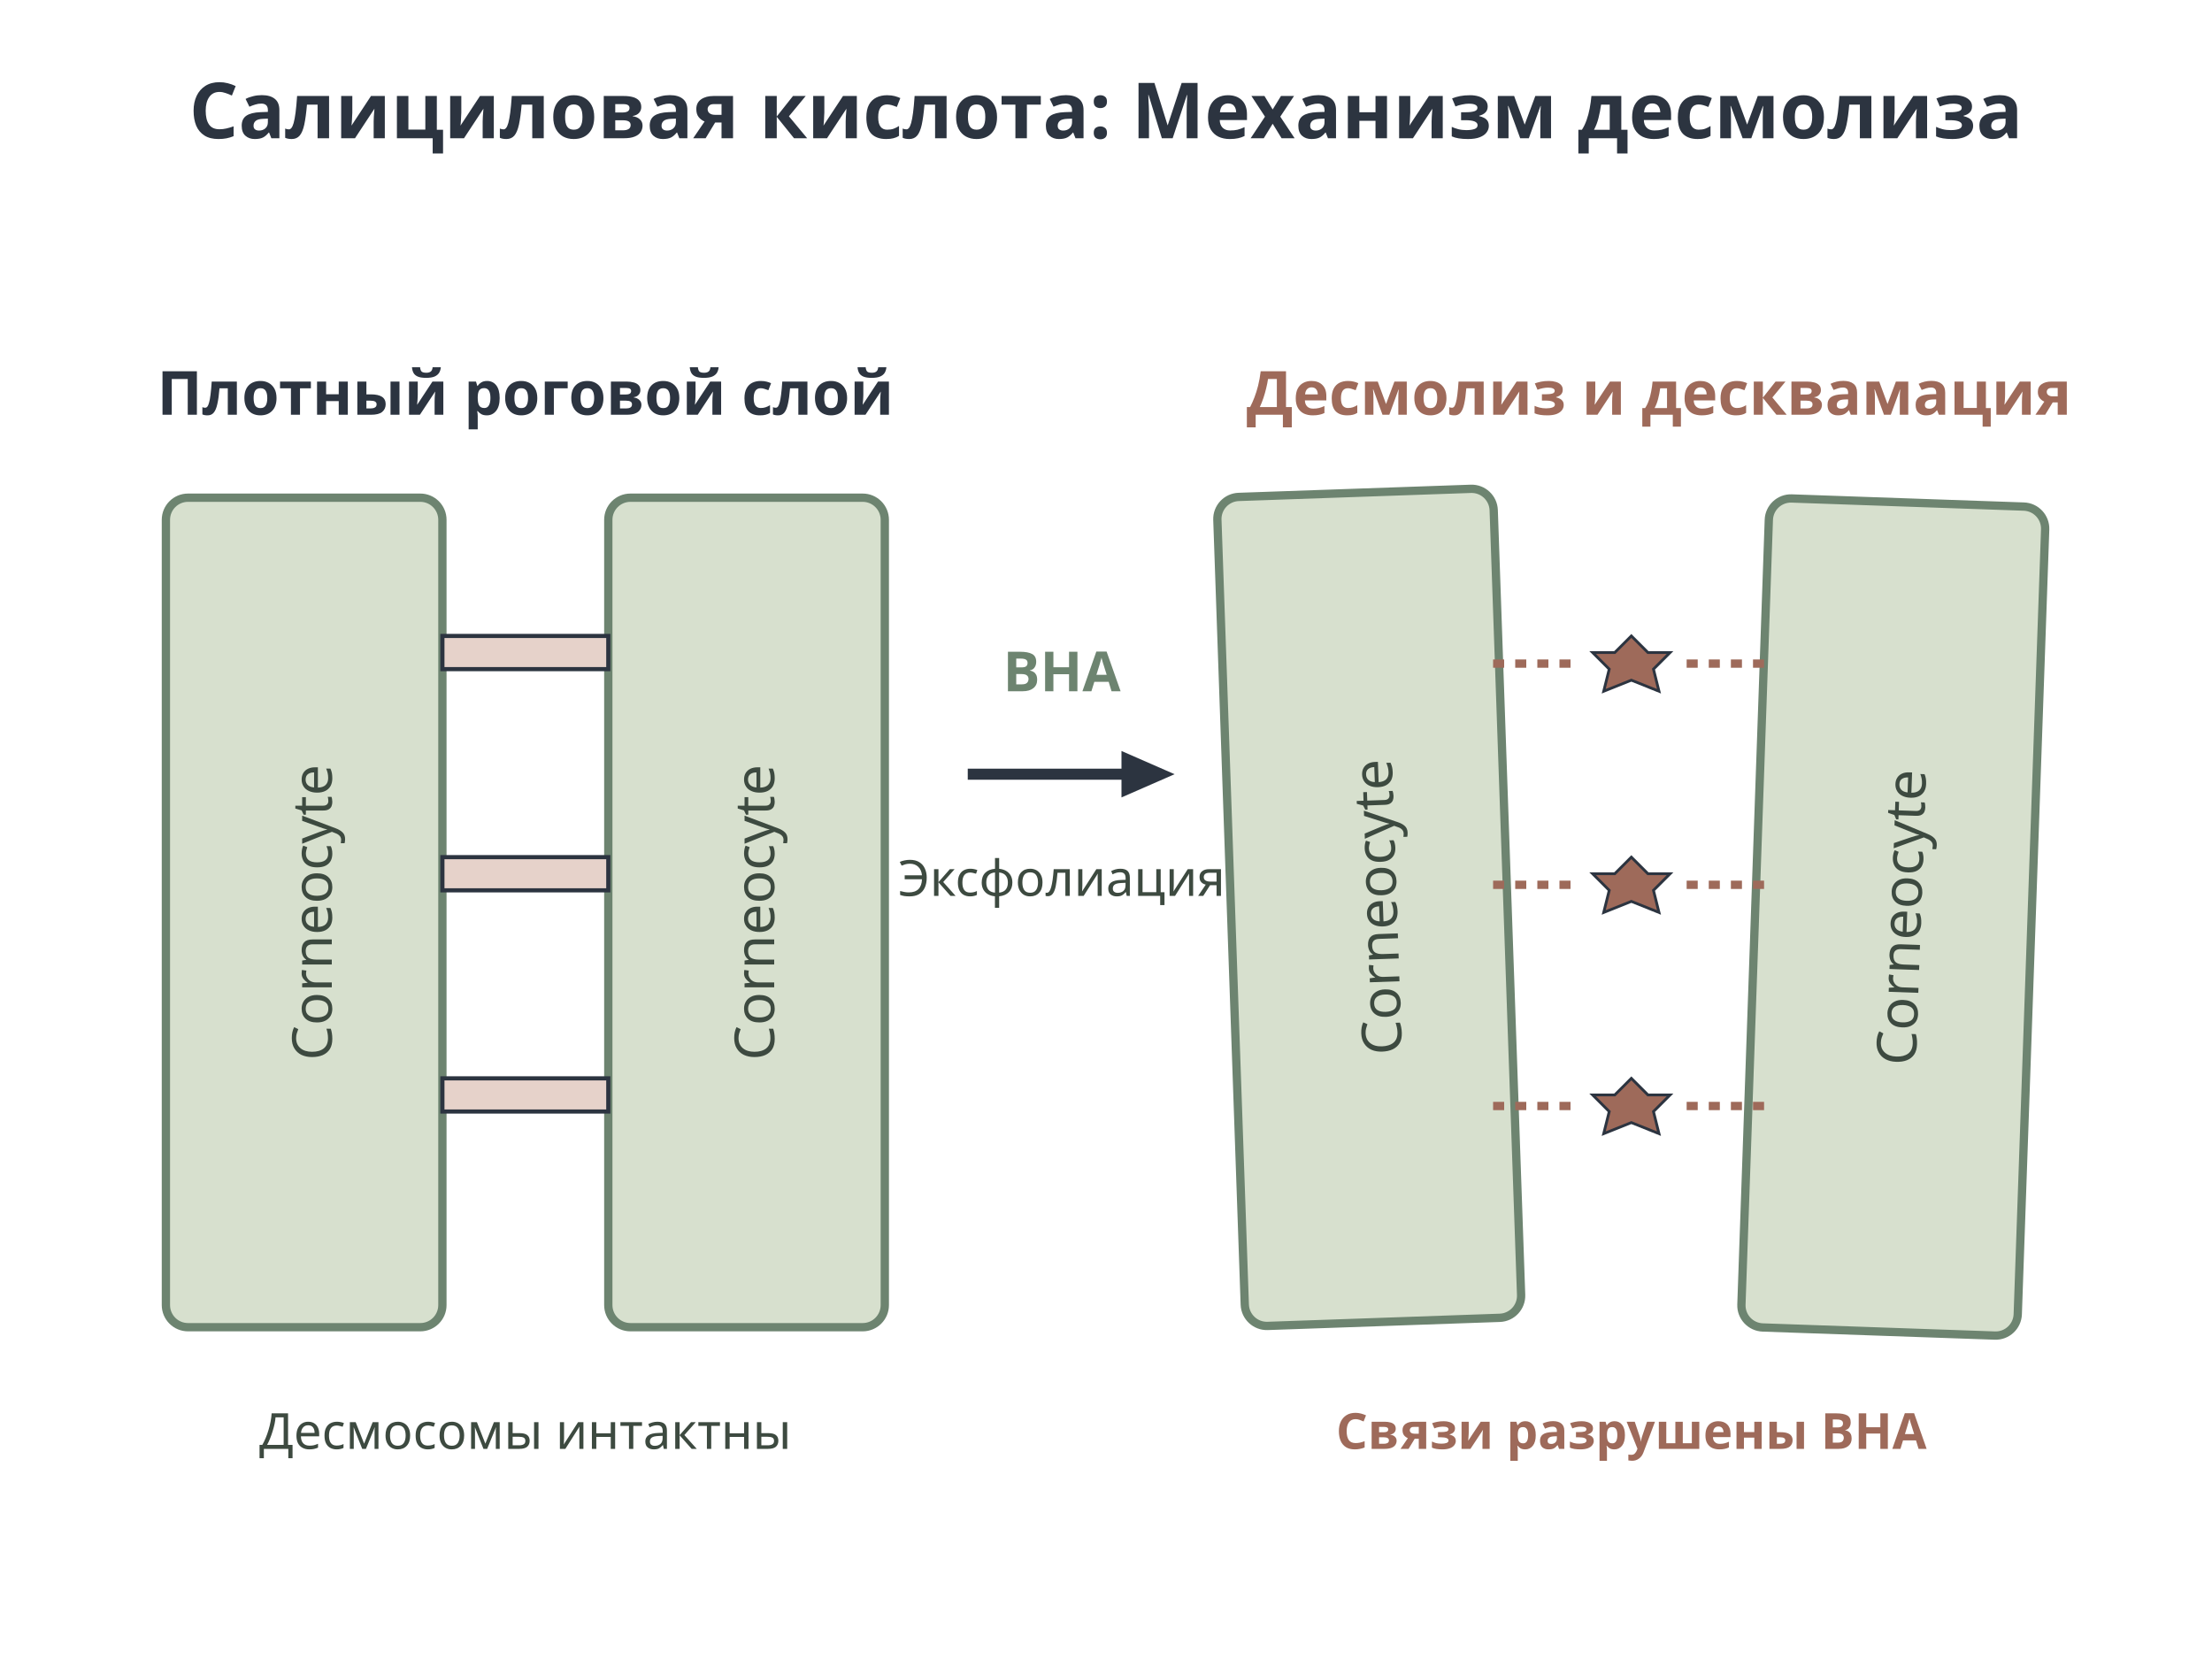
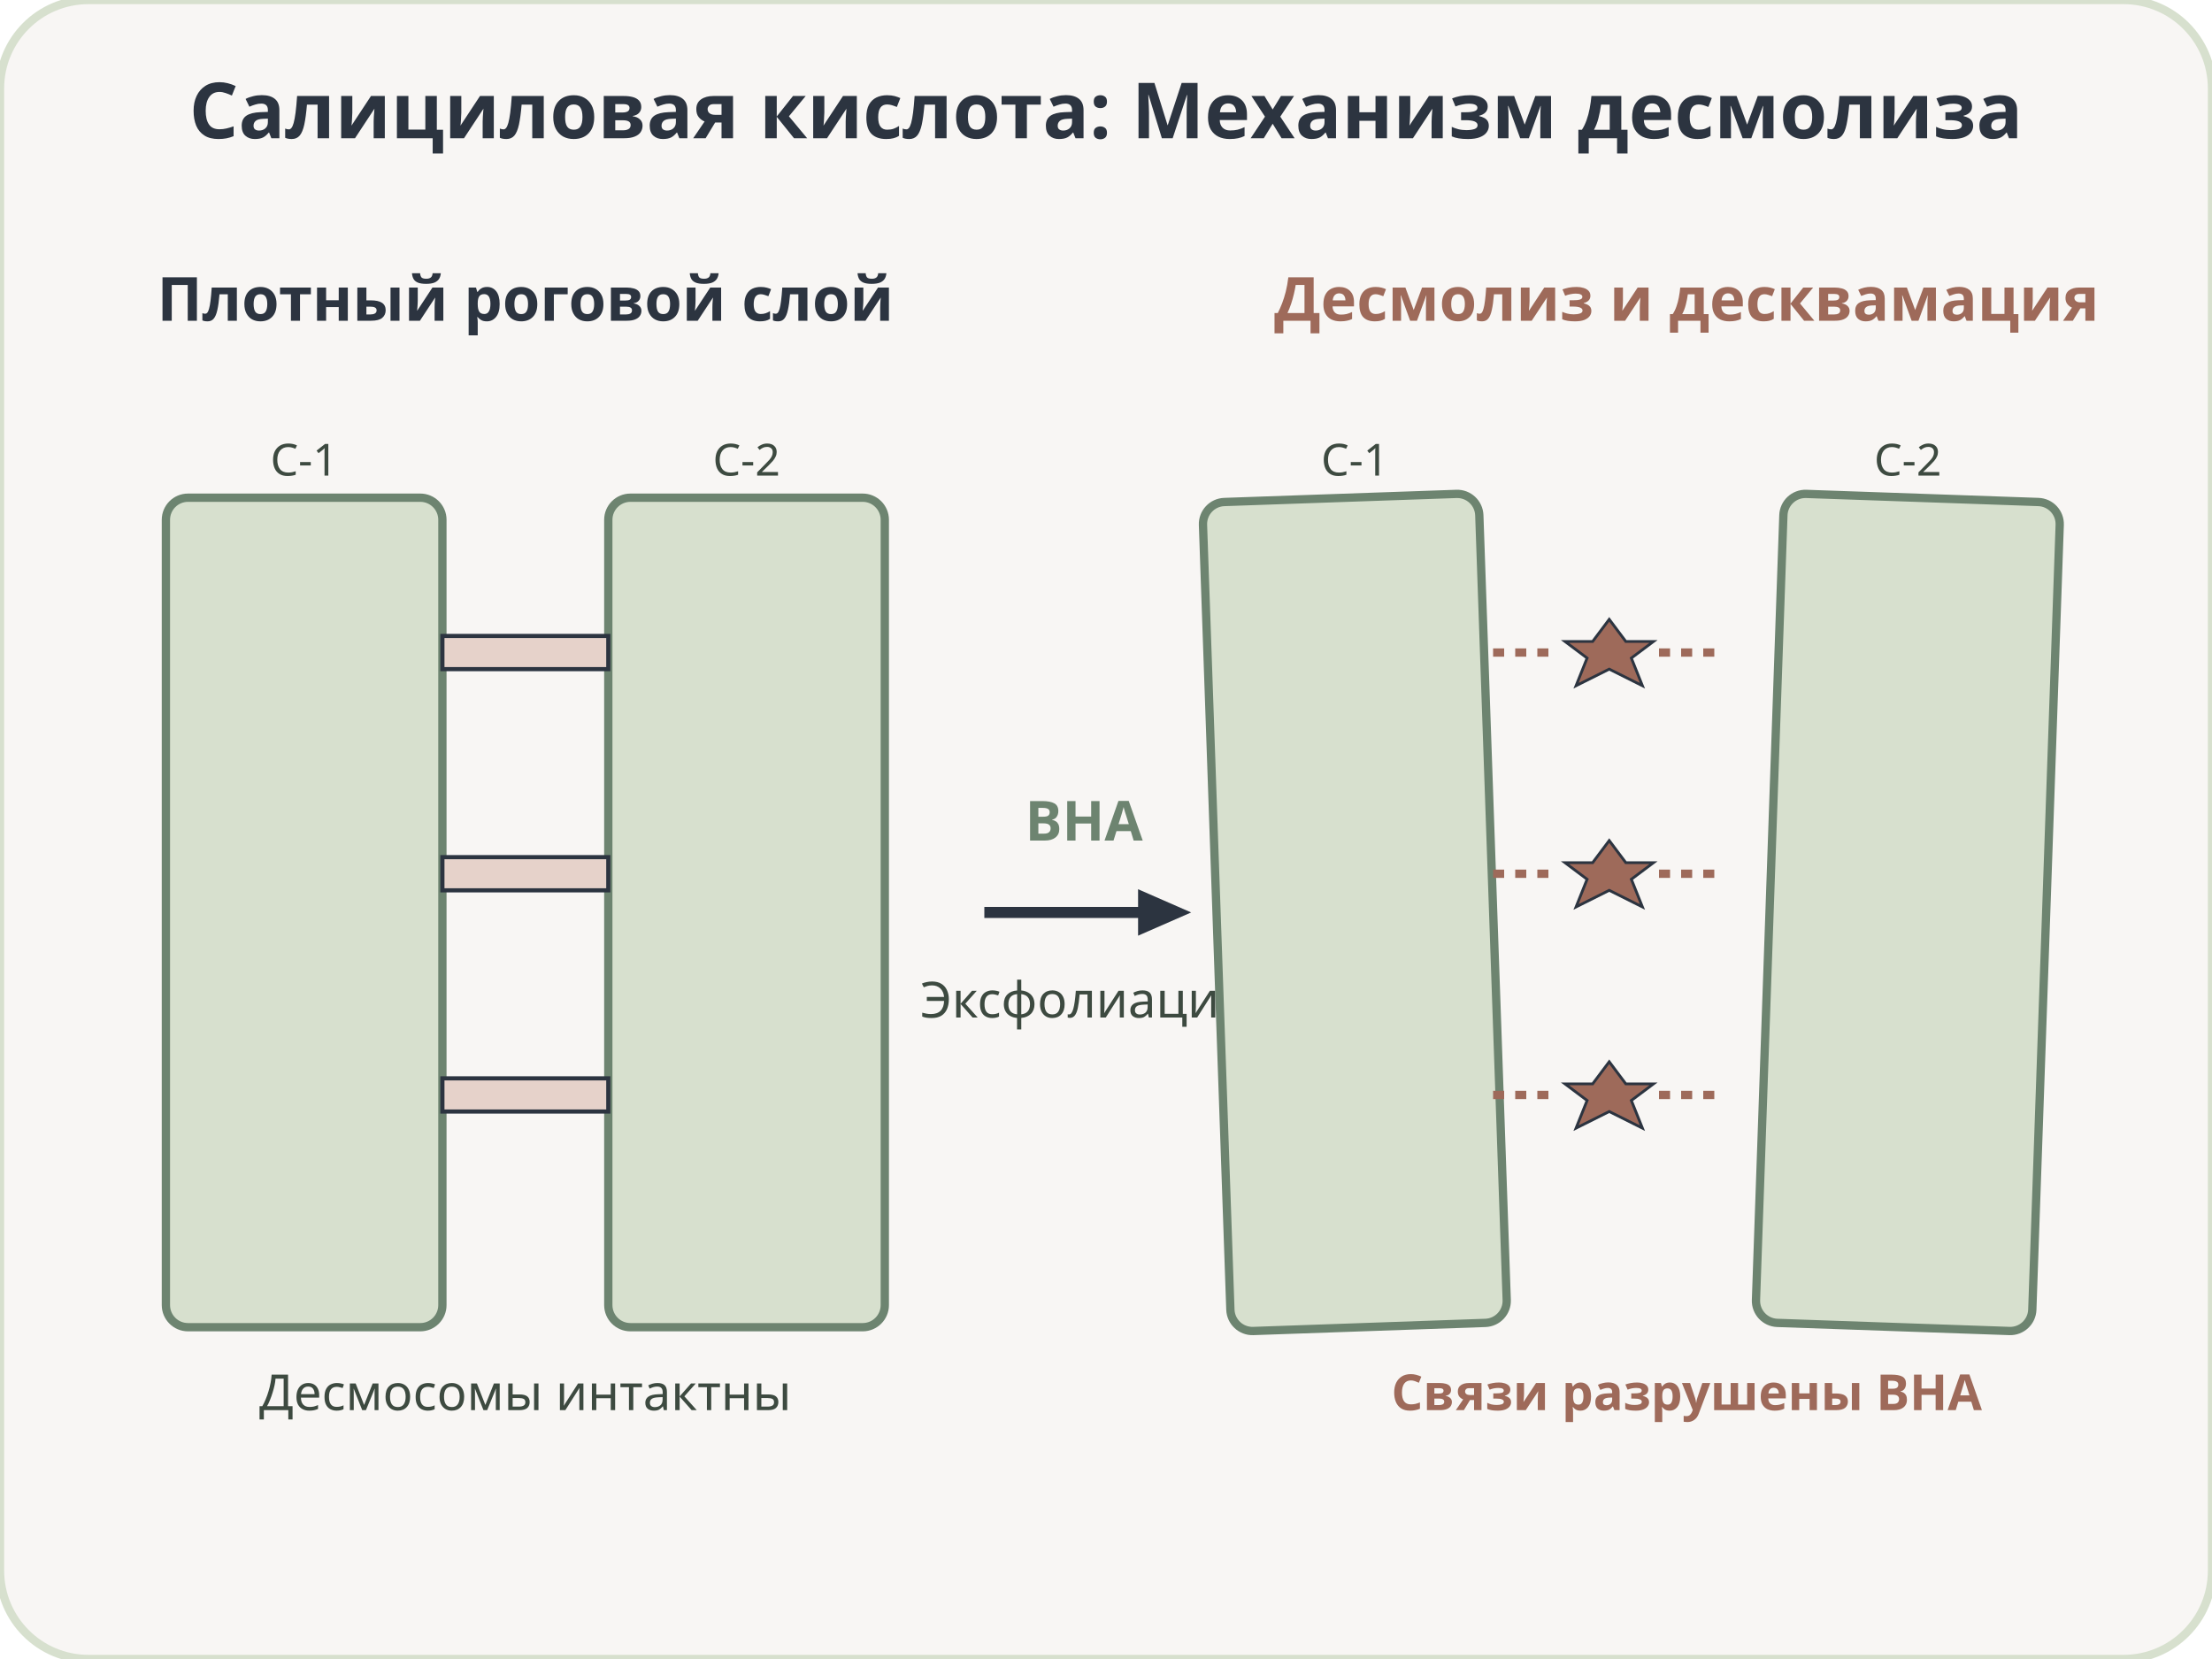
<svg xmlns="http://www.w3.org/2000/svg" viewBox="0 0 400 300" width="100%" height="100%">
+   <rect width="400" height="300" rx="16" fill="#F8F6F4" stroke="#D7E0CE" stroke-width="1.5" />
  <defs>
    <marker id="arrow" viewBox="0 0 10 10" refX="6" refY="5" markerWidth="6" markerHeight="6" orient="auto-start-reverse">
      <path d="M 0 1.5 L 8 5 L 0 8.5 z" fill="#2C3440" />
    </marker>
  </defs>
-   <text x="200" y="25" font-family="Arimo, sans-serif" font-size="14" font-weight="bold" fill="#2C3440" text-anchor="middle">
-     Салициловая кислота: Механизм десмолиза
-   </text>
-   <g transform="translate(30, 60)">
-     <text x="65" y="15" font-family="Arimo, sans-serif" font-size="11" font-weight="bold" fill="#2C3440" text-anchor="middle">Плотный роговой слой</text>
-     <rect x="0" y="30" width="50" height="150" rx="4" fill="#D7E0CE" stroke="#6D8470" stroke-width="1.5" />
-     <text x="-105" y="30" font-family="Arimo, sans-serif" font-size="10" fill="#3D4A40" transform="rotate(-90)" text-anchor="middle">Corneocyte</text>
-     <rect x="80" y="30" width="50" height="150" rx="4" fill="#D7E0CE" stroke="#6D8470" stroke-width="1.5" />
-     <text x="-105" y="110" font-family="Arimo, sans-serif" font-size="10" fill="#3D4A40" transform="rotate(-90)" text-anchor="middle">Corneocyte</text>
-     <rect x="50" y="55" width="30" height="6" fill="#E6D2CA" stroke="#2C3440" stroke-width="0.75" />
-     <rect x="50" y="95" width="30" height="6" fill="#E6D2CA" stroke="#2C3440" stroke-width="0.75" />
-     <rect x="50" y="135" width="30" height="6" fill="#E6D2CA" stroke="#2C3440" stroke-width="0.75" />
-     <text x="65" y="202" font-family="Arimo, sans-serif" font-size="9" fill="#3D4A40" text-anchor="middle">Десмосомы интактны</text>
+   <text x="200" y="25" font-family="Arimo, sans-serif" font-size="14" font-weight="bold" fill="#2C3440" text-anchor="middle">Салициловая кислота: Механизм десмолиза</text>
+   <text x="95" y="58" font-family="Arimo, sans-serif" font-size="11" font-weight="bold" fill="#2C3440" text-anchor="middle">Плотный роговой слой</text>
+   <rect x="30" y="90" width="50" height="150" rx="4" fill="#D7E0CE" stroke="#6D8470" stroke-width="1.5" />
+   <rect x="110" y="90" width="50" height="150" rx="4" fill="#D7E0CE" stroke="#6D8470" stroke-width="1.5" />
+   <text x="55" y="86" font-family="Arimo, sans-serif" font-size="8" fill="#3D4A40" text-anchor="middle">C-1</text>
+   <text x="135" y="86" font-family="Arimo, sans-serif" font-size="8" fill="#3D4A40" text-anchor="middle">C-2</text>
+   <rect x="80" y="115" width="30" height="6" fill="#E6D2CA" stroke="#2C3440" stroke-width="0.75" />
+   <rect x="80" y="155" width="30" height="6" fill="#E6D2CA" stroke="#2C3440" stroke-width="0.75" />
+   <rect x="80" y="195" width="30" height="6" fill="#E6D2CA" stroke="#2C3440" stroke-width="0.75" />
+   <text x="95" y="255" font-family="Arimo, sans-serif" font-size="9" fill="#3D4A40" text-anchor="middle">Десмосомы интактны</text>
+   <path d="M 178 165 L 213 165" fill="none" stroke="#2C3440" stroke-width="2" marker-end="url(#arrow)" />
+   <text x="196" y="152" font-family="Arimo, sans-serif" font-size="10" font-weight="bold" fill="#6D8470" text-anchor="middle">BHA</text>
+   <text x="196" y="184" font-family="Arimo, sans-serif" font-size="9" fill="#3D4A40" text-anchor="middle">Эксфолиация</text>
+   <text x="305" y="58" font-family="Arimo, sans-serif" font-size="11" font-weight="bold" fill="#9E6A5A" text-anchor="middle">Десмолиз и десквамация</text>
+   <g transform="translate(220, 90) rotate(-2, 25, 75)">
+     <rect x="0" y="0" width="50" height="150" rx="4" fill="#D7E0CE" stroke="#6D8470" stroke-width="1.5" />
  </g>
-   <path d="M 175 140 L 210 140" fill="none" stroke="#2C3440" stroke-width="2" marker-end="url(#arrow)" />
-   <text x="192" y="125" font-family="Arimo, sans-serif" font-size="10" font-weight="bold" fill="#6D8470" text-anchor="middle">BHA</text>
-   <text x="192" y="162" font-family="Arimo, sans-serif" font-size="9" fill="#3D4A40" text-anchor="middle">Эксфолиация</text>
-   <g transform="translate(230, 60)">
-     <text x="70" y="15" font-family="Arimo, sans-serif" font-size="11" font-weight="bold" fill="#9E6A5A" text-anchor="middle">Десмолиз и десквамация</text>
-     <g transform="translate(-10, 30) rotate(-2)">
-       <rect x="0" y="0" width="50" height="150" rx="4" fill="#D7E0CE" stroke="#6D8470" stroke-width="1.5" />
-       <text x="-75" y="30" font-family="Arimo, sans-serif" font-size="10" fill="#3D4A40" transform="rotate(-90)" text-anchor="middle">Corneocyte</text>
-     </g>
-     <g transform="translate(90, 30) rotate(2)">
-       <rect x="0" y="0" width="50" height="150" rx="4" fill="#D7E0CE" stroke="#6D8470" stroke-width="1.5" />
-       <text x="-75" y="30" font-family="Arimo, sans-serif" font-size="10" fill="#3D4A40" transform="rotate(-90)" text-anchor="middle">Corneocyte</text>
-     </g>
-     <line x1="40" y1="60" x2="55" y2="60" stroke="#9E6A5A" stroke-width="1.5" stroke-dasharray="2,2" />
-     <line x1="75" y1="60" x2="90" y2="60" stroke="#9E6A5A" stroke-width="1.5" stroke-dasharray="2,2" />
-     <line x1="40" y1="100" x2="55" y2="100" stroke="#9E6A5A" stroke-width="1.5" stroke-dasharray="2,2" />
-     <line x1="75" y1="100" x2="90" y2="100" stroke="#9E6A5A" stroke-width="1.5" stroke-dasharray="2,2" />
-     <line x1="40" y1="140" x2="55" y2="140" stroke="#9E6A5A" stroke-width="1.5" stroke-dasharray="2,2" />
-     <line x1="75" y1="140" x2="90" y2="140" stroke="#9E6A5A" stroke-width="1.5" stroke-dasharray="2,2" />
-     <g fill="#9E6A5A" stroke="#2C3440" stroke-width="0.5">
-       <polygon points="65,55 68,58 72,58 69,61 70,65 65,63 60,65 61,61 58,58 62,58" />
-       <polygon points="65,95 68,98 72,98 69,101 70,105 65,103 60,105 61,101 58,98 62,98" />
-       <polygon points="65,135 68,138 72,138 69,141 70,145 65,143 60,145 61,141 58,138 62,138" />
-     </g>
-     <text x="65" y="202" font-family="Arimo, sans-serif" font-size="9" fill="#9E6A5A" font-weight="bold" text-anchor="middle">Связи разрушены BHA</text>
+   <g transform="translate(320, 90) rotate(2, 25, 75)">
+     <rect x="0" y="0" width="50" height="150" rx="4" fill="#D7E0CE" stroke="#6D8470" stroke-width="1.5" />
  </g>
+   <text x="245" y="86" font-family="Arimo, sans-serif" font-size="8" fill="#3D4A40" text-anchor="middle">C-1</text>
+   <text x="345" y="86" font-family="Arimo, sans-serif" font-size="8" fill="#3D4A40" text-anchor="middle">C-2</text>
+   <line x1="270" y1="118" x2="282" y2="118" stroke="#9E6A5A" stroke-width="1.5" stroke-dasharray="2,2" />
+   <line x1="300" y1="118" x2="312" y2="118" stroke="#9E6A5A" stroke-width="1.5" stroke-dasharray="2,2" />
+   <line x1="270" y1="158" x2="282" y2="158" stroke="#9E6A5A" stroke-width="1.5" stroke-dasharray="2,2" />
+   <line x1="300" y1="158" x2="312" y2="158" stroke="#9E6A5A" stroke-width="1.5" stroke-dasharray="2,2" />
+   <line x1="270" y1="198" x2="282" y2="198" stroke="#9E6A5A" stroke-width="1.5" stroke-dasharray="2,2" />
+   <line x1="300" y1="198" x2="312" y2="198" stroke="#9E6A5A" stroke-width="1.5" stroke-dasharray="2,2" />
+   <polygon points="291,112 294,116 299,116 295,119 297,124 291,121 285,124 287,119 283,116 288,116" fill="#9E6A5A" stroke="#2C3440" stroke-width="0.5" />
+   <polygon points="291,152 294,156 299,156 295,159 297,164 291,161 285,164 287,159 283,156 288,156" fill="#9E6A5A" stroke="#2C3440" stroke-width="0.5" />
+   <polygon points="291,192 294,196 299,196 295,199 297,204 291,201 285,204 287,199 283,196 288,196" fill="#9E6A5A" stroke="#2C3440" stroke-width="0.5" />
+   <text x="305" y="255" font-family="Arimo, sans-serif" font-size="9" fill="#9E6A5A" font-weight="bold" text-anchor="middle">Связи разрушены BHA</text>
</svg>
